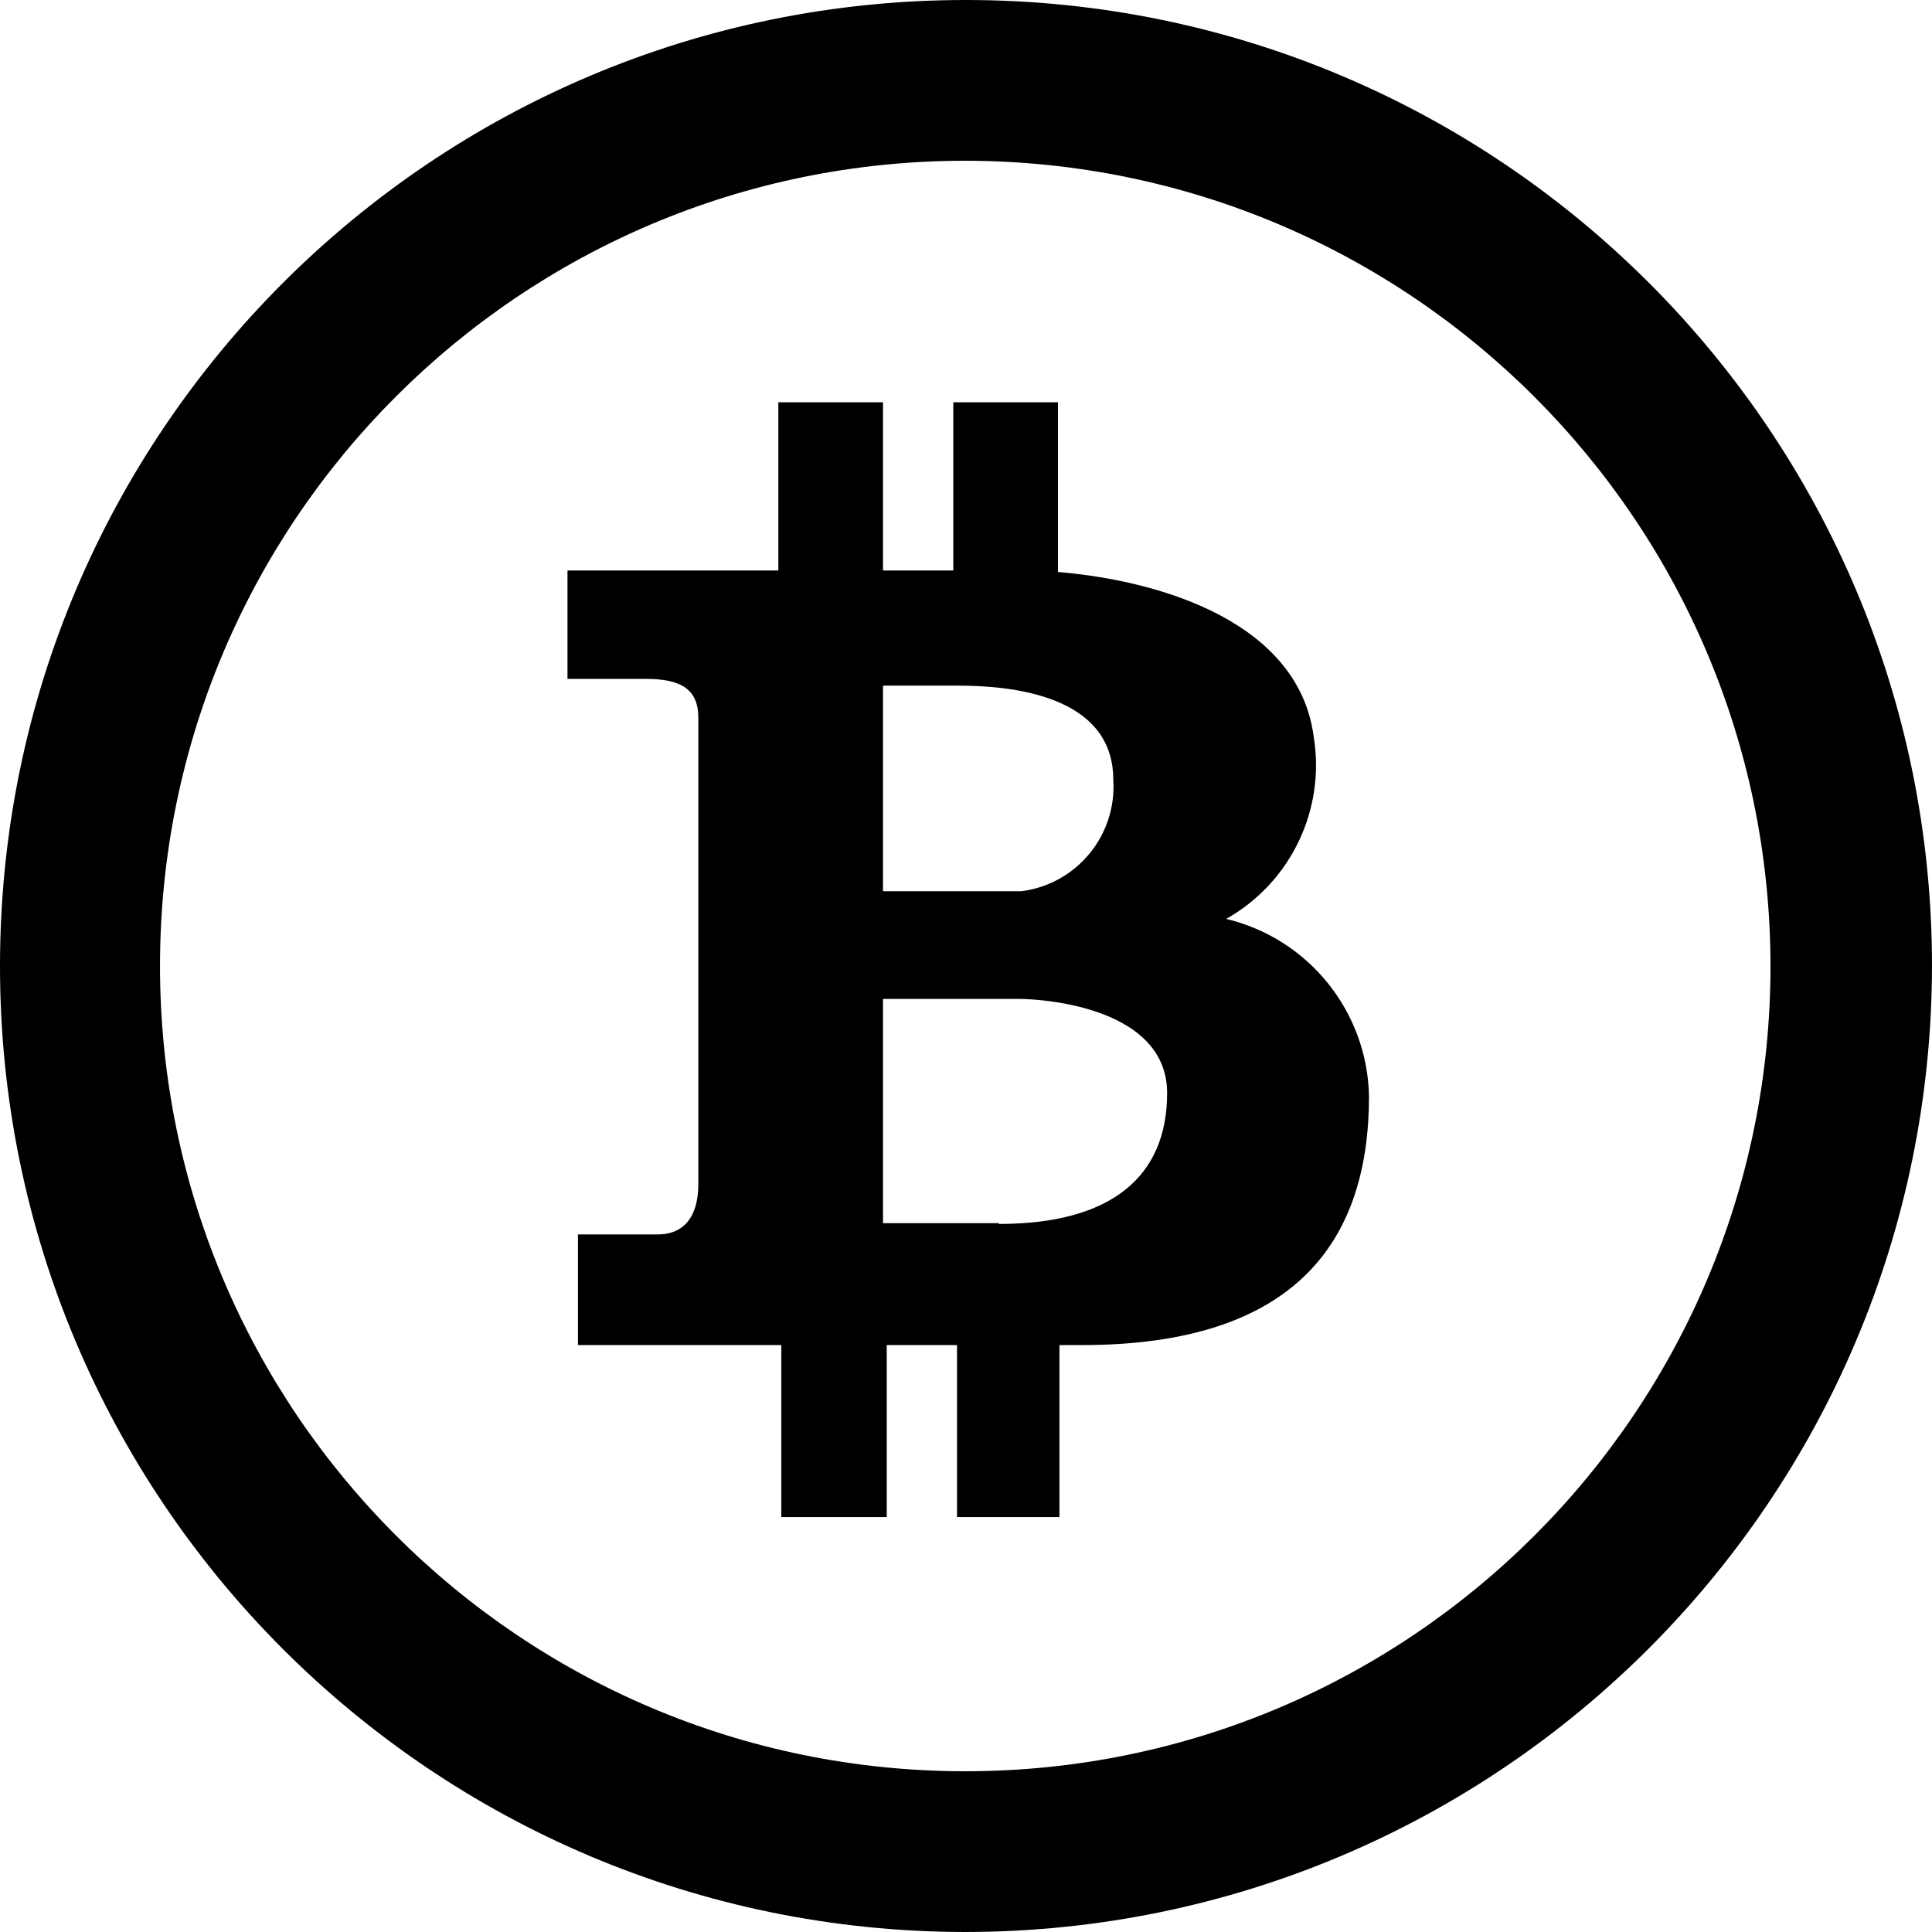
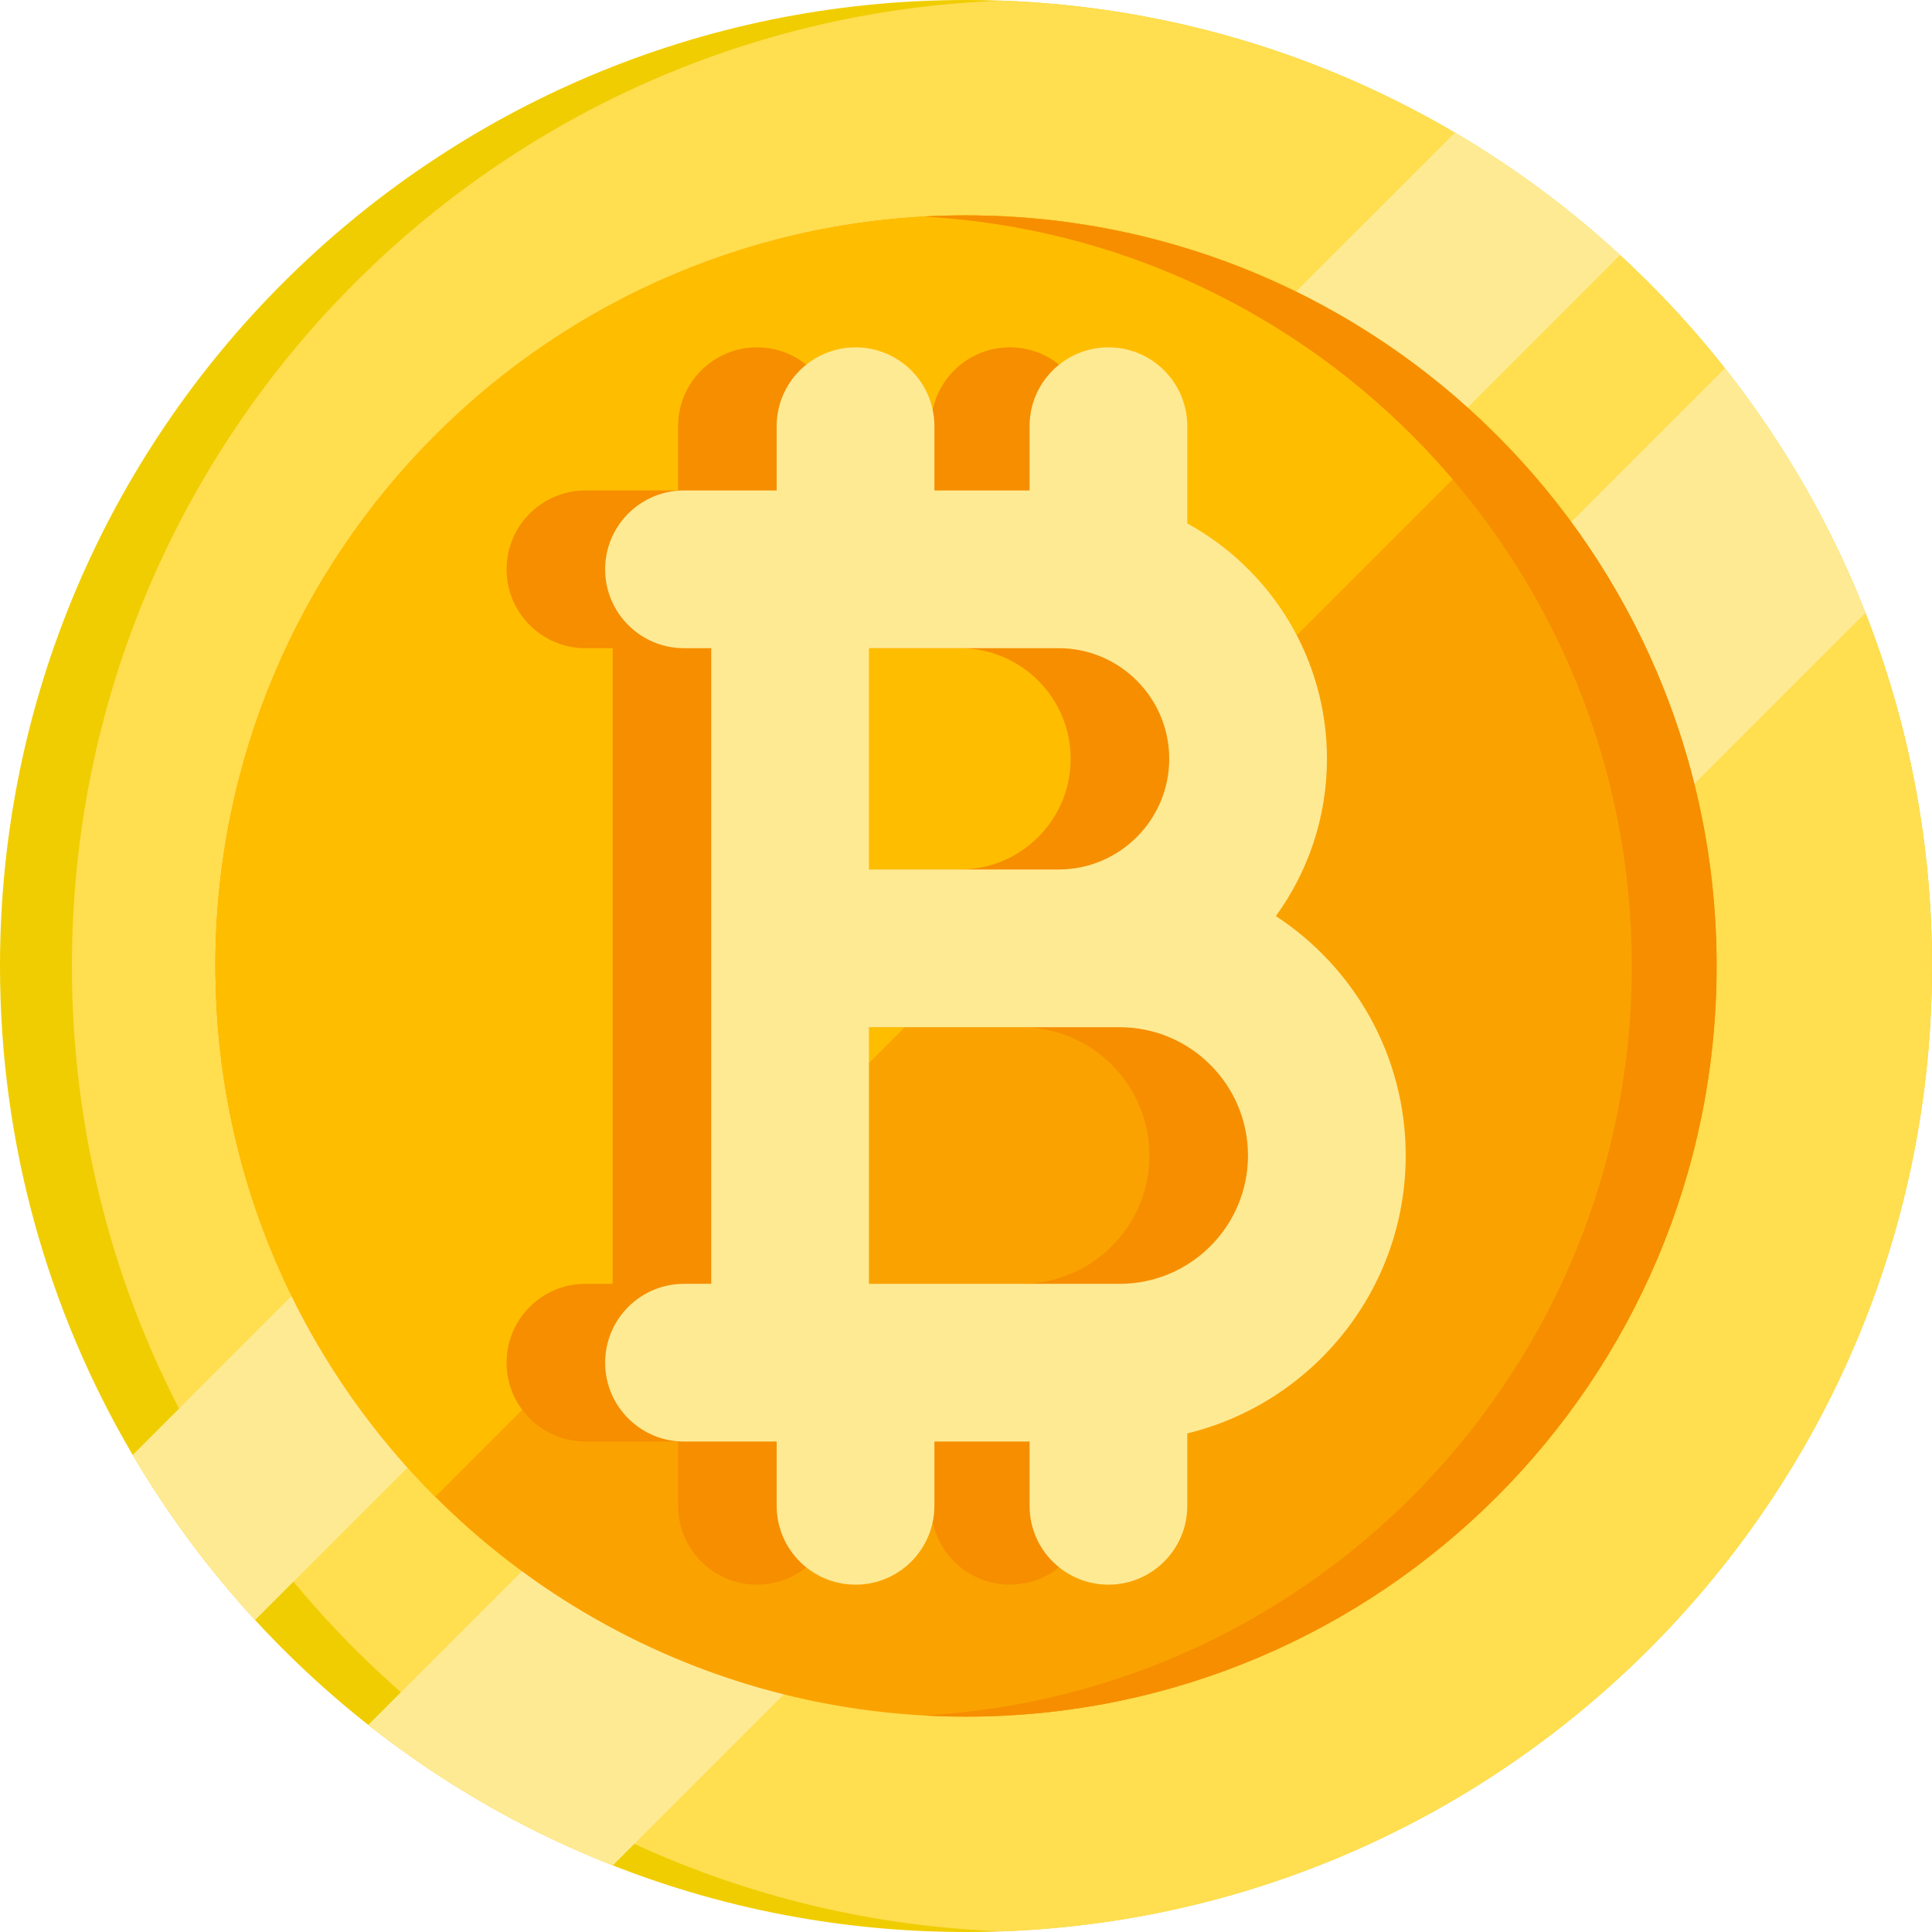
- <svg xmlns="http://www.w3.org/2000/svg" version="1.1" id="Capa_1" x="0px" y="0px" viewBox="0 0 512 512" style="enable-background:new 0 0 512 512;" xml:space="preserve">
+ <svg xmlns="http://www.w3.org/2000/svg" version="1.1" id="Layer_1" x="0px" y="0px" viewBox="0 0 490 490" style="enable-background:new 0 0 490 490;" xml:space="preserve" width="512" height="512">
  <g>
    <g>
-       <path d="M256.198,0C114.804-0.119,0.119,114.408,0,255.802S114.408,511.881,255.802,512C397.177,511.881,511.782,397.375,512,256    C512,114.685,397.513,0.119,256.198,0z M255.802,469.4C137.947,469.4,42.403,373.855,42.403,256S137.947,42.601,255.802,42.601    C373.617,42.72,469.082,138.185,469.201,256C469.201,373.855,373.657,469.4,255.802,469.4z" />
+       <path style="fill:#F0CD00;" d="M490,245c0,135.31-109.69,245-245,245c-71.33,0-135.54-30.48-180.31-79.13    c-11.76-12.77-22.17-26.8-31.03-41.85C12.27,332.64,0,290.25,0,245C0,109.69,109.69,0,245,0c45.26,0,87.65,12.27,124.02,33.67    c15.05,8.85,29.07,19.26,41.84,31.03C459.51,109.45,490,173.67,490,245z" />
+       <path style="fill:#FFDE50;" d="M490,245c0,132.26-104.79,240.04-235.88,244.83C123.03,485.04,18.24,377.26,18.24,245    S123.03,4.96,254.12,0.17C385.21,4.96,490,112.74,490,245z" />
+       <path style="fill:#FFEA94;" d="M410.86,64.7L64.69,410.87c-11.76-12.77-22.17-26.8-31.03-41.85L369.02,33.67    C384.07,42.52,398.09,52.93,410.86,64.7z" />
+       <path style="fill:#FFEA94;" d="M473.1,155.43L155.42,473.11c-22.49-8.84-43.36-20.91-62.03-35.64L437.47,93.39    C452.2,112.06,464.27,132.93,473.1,155.43z" />
+       <path style="fill:#FAA300;" d="M435.38,245c0,105.14-85.24,190.38-190.38,190.38c-36.62,0-70.82-10.34-99.85-28.26    c-12.65-7.8-24.31-17.05-34.77-27.51c-7.69-7.68-14.73-16.03-21.02-24.94c-8.66-12.27-15.91-25.61-21.5-39.78    c-8.28-20.95-12.94-43.73-13.22-67.55c-0.02-0.78-0.02-1.56-0.02-2.34c0-105.14,85.23-190.38,190.38-190.38    c0.78,0,1.57,0,2.35,0.02c23.82,0.28,46.59,4.95,67.54,13.22c14.17,5.6,27.51,12.84,39.78,21.5c8.91,6.3,17.25,13.33,24.94,21.02    c10.46,10.45,19.71,22.12,27.51,34.77C425.04,174.18,435.38,208.38,435.38,245z" />
+       <path style="fill:#FFBD00;" d="M379.61,110.38L110.38,379.61c-7.69-7.68-14.73-16.03-21.02-24.94    c-8.66-12.27-15.91-25.61-21.5-39.78c-8.28-20.95-12.94-43.73-13.22-67.55c-0.02-0.78-0.02-1.56-0.02-2.34    c0-105.14,85.23-190.38,190.38-190.38c0.78,0,1.57,0,2.35,0.02c23.82,0.28,46.59,4.95,67.54,13.22    c14.17,5.6,27.51,12.84,39.78,21.5C363.58,95.66,371.92,102.69,379.61,110.38z" />
+       <path style="fill:#F68E00;" d="M435.375,245c0,105.14-85.24,190.38-190.38,190.38c-3.61,0-7.19-0.1-10.75-0.3    c100.14-5.57,179.62-88.55,179.62-190.08s-79.48-184.51-179.62-190.08c3.56-0.2,7.14-0.3,10.75-0.3    C350.135,54.62,435.375,139.86,435.375,245z" />
    </g>
+     <path style="fill:#F68E00;" d="M331.519,293.067c0-25.391-13.123-47.761-32.932-60.726c8.14-11.217,12.958-24.994,12.958-39.882   c0-25.711-14.332-48.133-35.424-59.71v-24.653c0-11.046-8.954-20-20-20s-20,8.954-20,20v16.296h-24.138v-16.296   c0-11.046-8.954-20-20-20s-20,8.954-20,20v16.296H148.48c-11.046,0-20,8.954-20,20s8.954,20,20,20h6.902v76.135v85.081h-6.902   c-11.046,0-20,8.954-20,20s8.954,20,20,20h23.504v16.296c0,11.046,8.954,20,20,20s20-8.954,20-20v-16.296h24.138v16.296   c0,11.046,8.954,20,20,20s20-8.954,20-20v-18.36C307.871,355.819,331.519,327.161,331.519,293.067z M195.382,164.392h48.096   c15.477,0,28.067,12.591,28.067,28.067s-12.591,28.067-28.067,28.067h-48.096V164.392z M258.979,325.608h-63.597v-65.081h48.096   h15.501c17.942,0,32.54,14.598,32.54,32.541S276.921,325.608,258.979,325.608z" />
+     <path style="fill:#FFEA94;" d="M356.52,293.067c0-25.391-13.123-47.761-32.932-60.726c8.14-11.217,12.958-24.994,12.958-39.882   c0-25.711-14.332-48.133-35.424-59.71v-24.653c0-11.046-8.954-20-20-20s-20,8.954-20,20v16.296h-24.138v-16.296   c0-11.046-8.954-20-20-20s-20,8.954-20,20v16.296h-23.504c-11.046,0-20,8.954-20,20s8.954,20,20,20h6.902v76.135v85.081h-6.902   c-11.046,0-20,8.954-20,20s8.954,20,20,20h23.504v16.296c0,11.046,8.954,20,20,20s20-8.954,20-20v-16.296h24.138v16.296   c0,11.046,8.954,20,20,20s20-8.954,20-20v-18.36C332.873,355.819,356.52,327.161,356.52,293.067z M220.383,164.392h48.096   c15.477,0,28.067,12.591,28.067,28.067s-12.591,28.067-28.067,28.067h-48.096V164.392z M283.98,325.608h-63.597v-65.081h48.096   h15.501c17.942,0,32.54,14.598,32.54,32.541S301.923,325.608,283.98,325.608z" />
  </g>
-   <g>
-     <g>
-       <path d="M324.954,243.517c17.12-9.65,26.373-28.968,23.183-48.347c-3.963-29.919-39.628-41.214-67.765-43.591v-44.978h-27.74    v44.582h-18.625v-44.582h-27.74v44.582H150.39v28.731h20.805c9.313,0,13.87,2.774,13.87,10.303V313.66    c0,10.303-5.152,13.474-10.7,13.474h-21.201v29.325h53.895v45.573h27.938v-45.573h18.625v45.573h27.146v-45.573h5.944    c57.065,0,76.087-27.938,76.087-65.981C362.343,268.047,346.789,248.748,324.954,243.517z M234.006,181.697h19.814    c13.87,0,41.214,2.378,41.214,24.966c0.951,14.742-9.729,27.661-24.372,29.523h-36.656    C234.006,236.186,234.006,181.697,234.006,181.697z M264.718,324.359v-0.198h-30.712v-59.443h35.666    c8.322,0,39.628,2.774,39.628,24.966S294.44,324.359,264.718,324.359z" />
-     </g>
-   </g>
-   <g>
- </g>
-   <g>
- </g>
-   <g>
- </g>
-   <g>
- </g>
-   <g>
- </g>
-   <g>
- </g>
-   <g>
- </g>
-   <g>
- </g>
-   <g>
- </g>
-   <g>
- </g>
-   <g>
- </g>
-   <g>
- </g>
-   <g>
- </g>
-   <g>
- </g>
-   <g>
- </g>
</svg>
